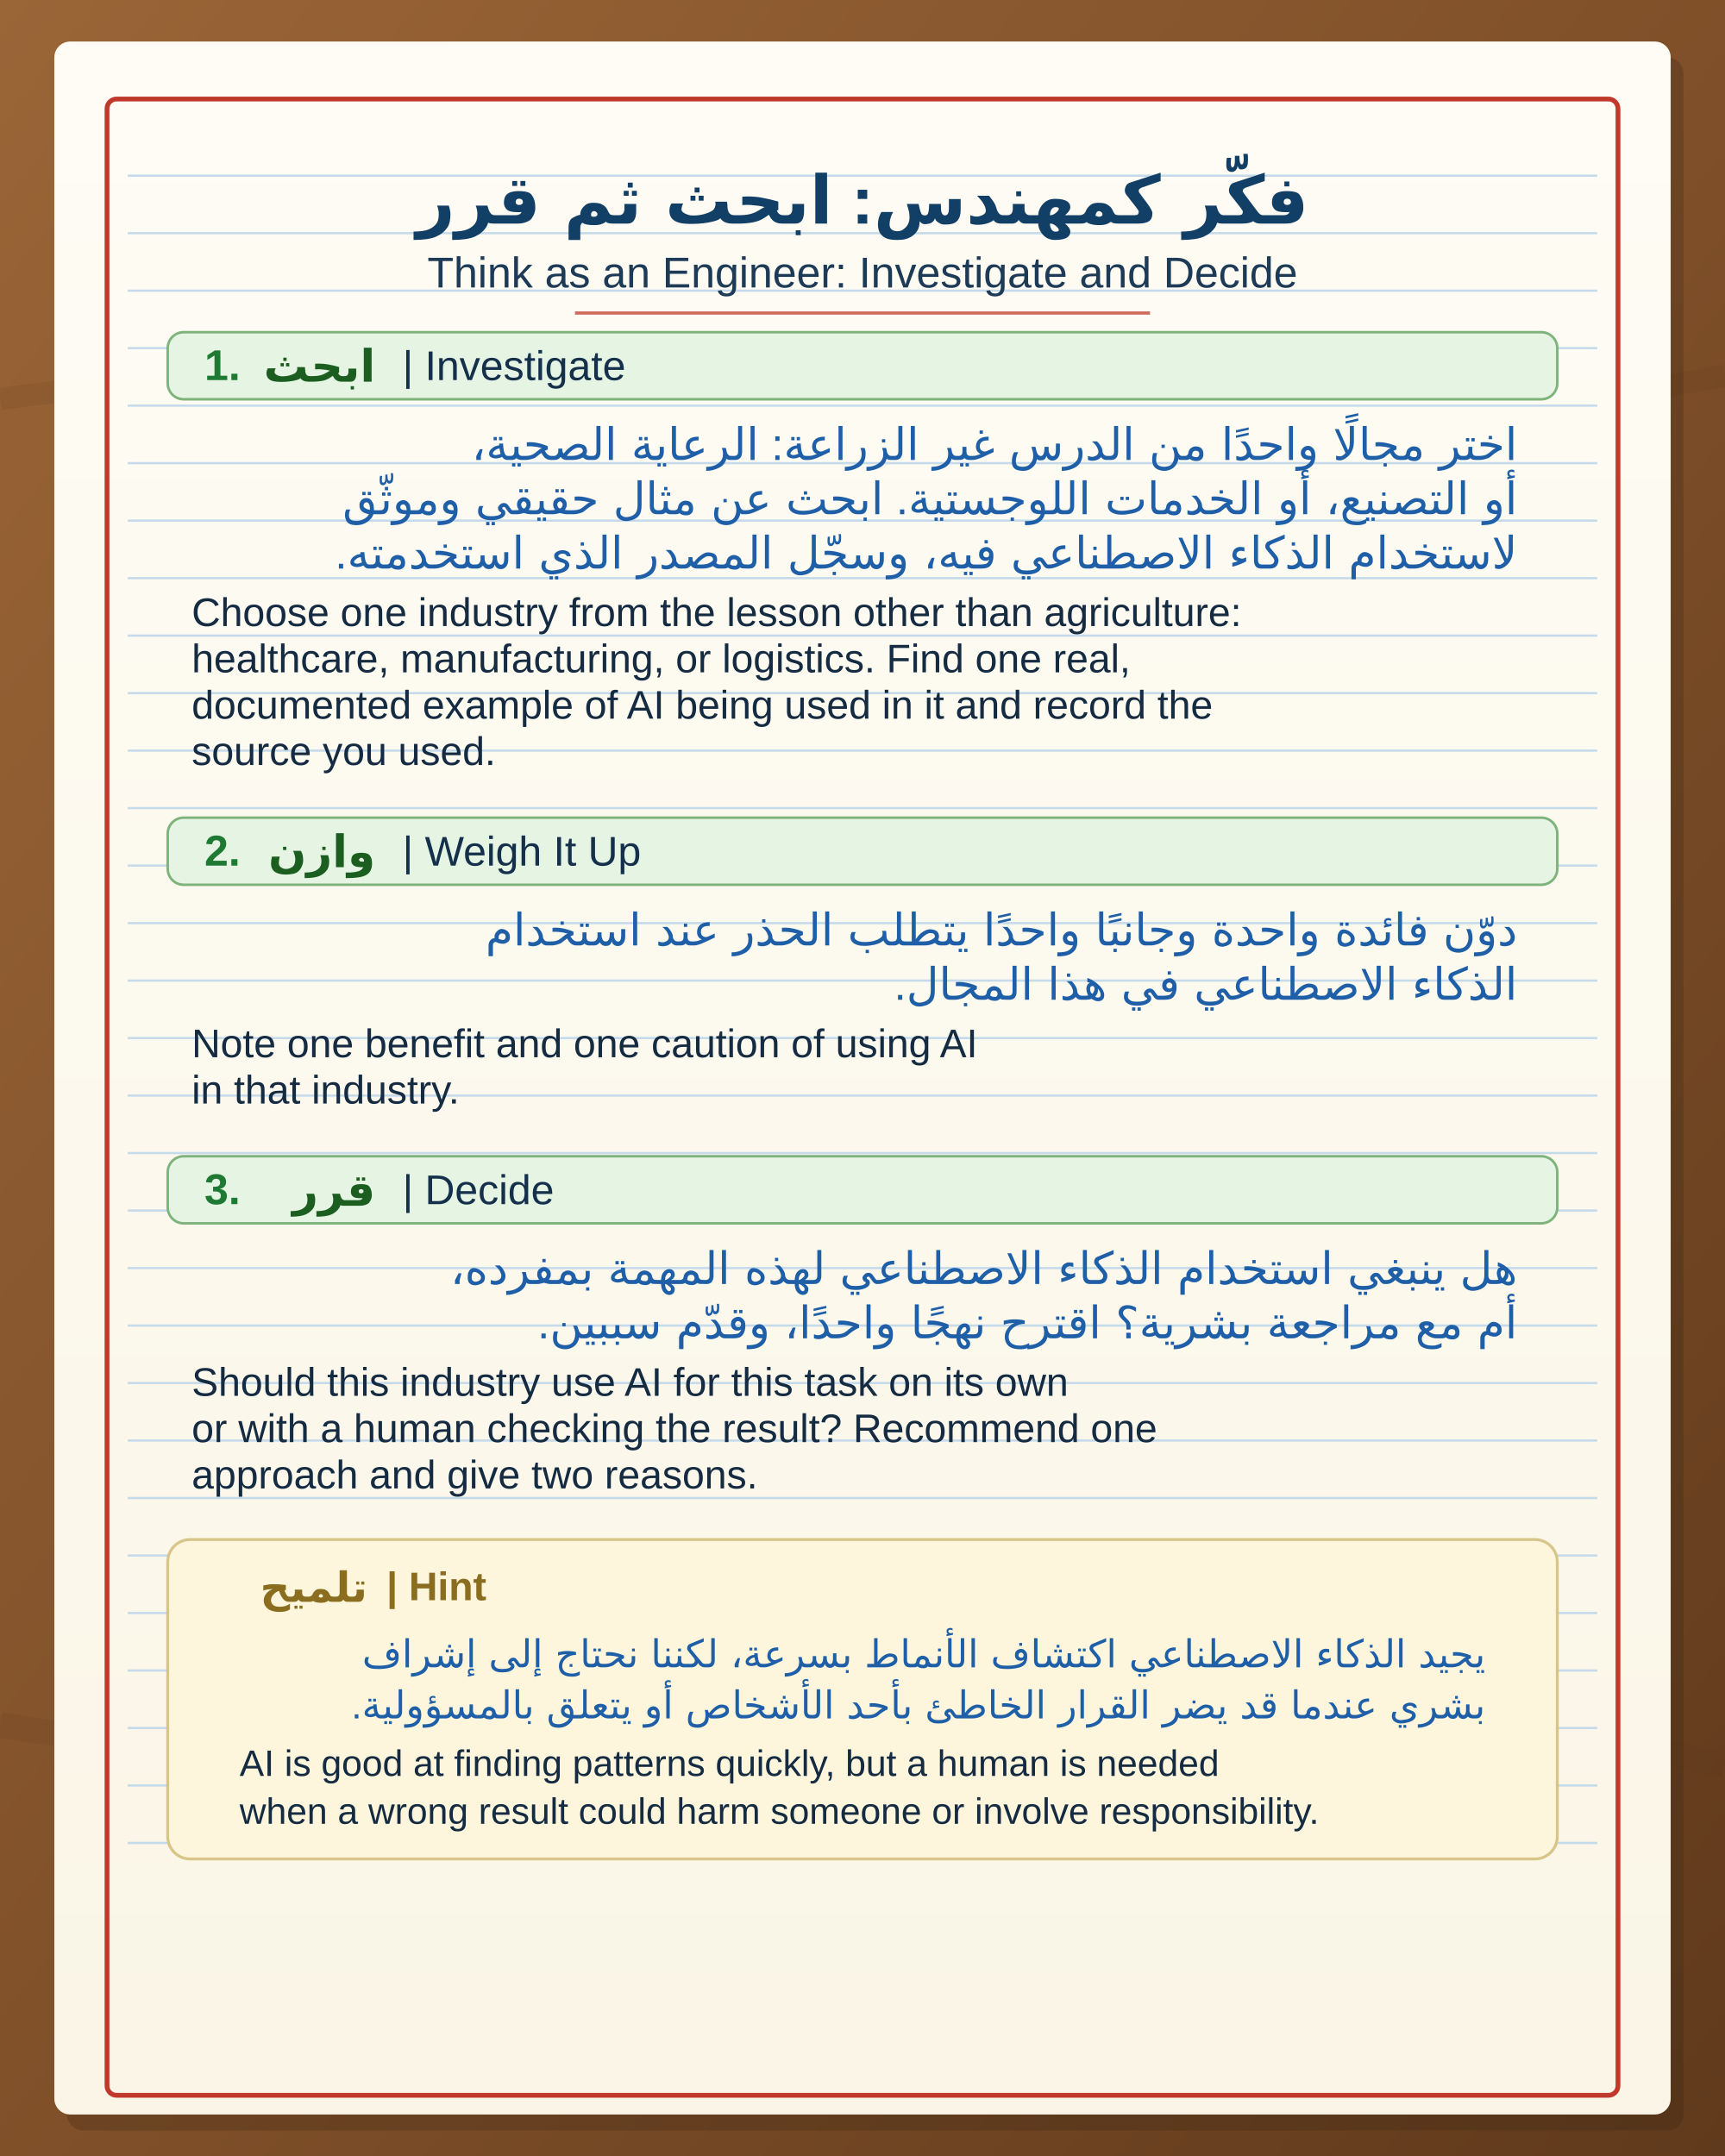
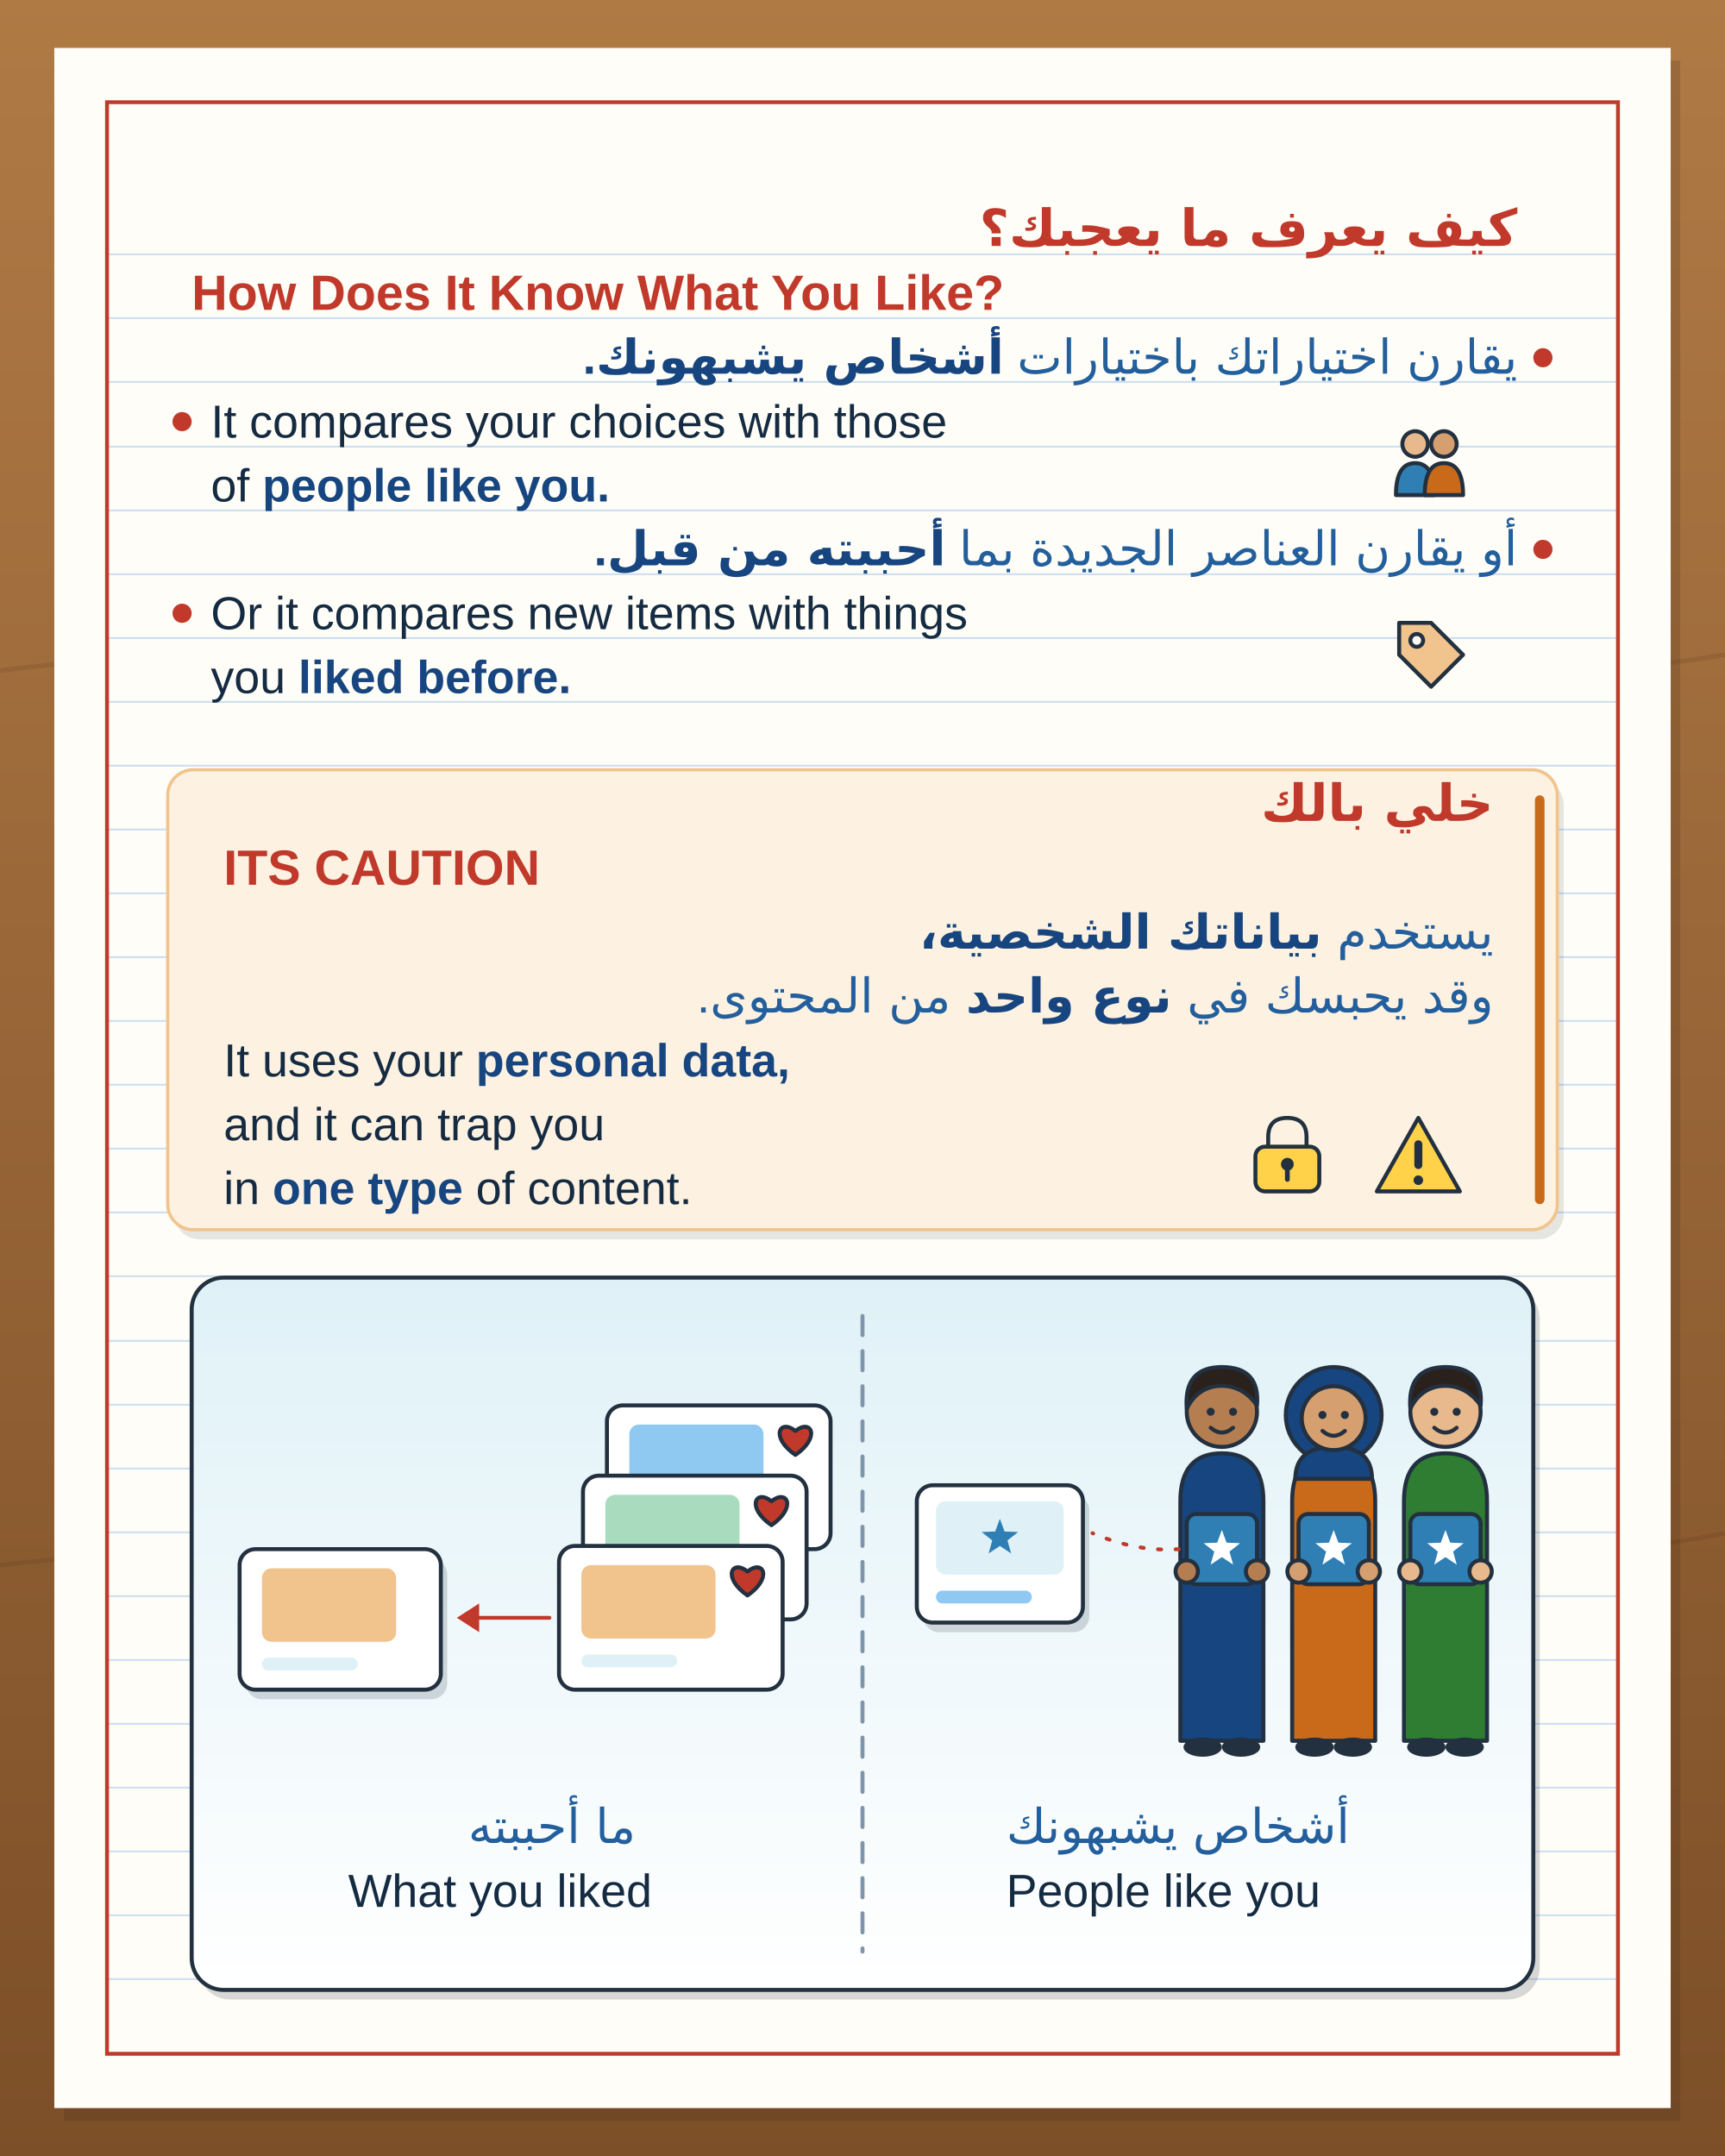
<svg xmlns="http://www.w3.org/2000/svg" width="1080" height="1350" viewBox="0 0 1080 1350" preserveAspectRatio="xMidYMid meet" style="width:100%;height:auto;max-width:1080px;display:block;margin:0 auto;">
  <defs>
-     <linearGradient id="deskWoodGrad" x1="0" y1="0" x2="1" y2="1">
-       <stop offset="0" stop-color="#9a6537" />
-       <stop offset="0.55" stop-color="#7d4e28" />
-       <stop offset="1" stop-color="#603a1c" />
+     <linearGradient id="pmDesk" x1="0" y1="0" x2="0" y2="1">
+       <stop offset="0" stop-color="#b07a45" />
+       <stop offset="1" stop-color="#7d4f28" />
    </linearGradient>
-     <linearGradient id="paperSheetGrad" x1="0" y1="0" x2="0" y2="1">
-       <stop offset="0" stop-color="#fefcf5" />
-       <stop offset="1" stop-color="#faf5e6" />
+     <pattern id="pmRules" x="0" y="120" width="1080" height="40" patternUnits="userSpaceOnUse">
+       <line x1="0" y1="39.5" x2="1080" y2="39.5" stroke="#cfe0f0" stroke-width="1.4" />
+     </pattern>
+     <linearGradient id="ilBg" x1="0" y1="0" x2="0" y2="1">
+       <stop offset="0" stop-color="#dff1f7" />
+       <stop offset="1" stop-color="#ffffff" />
    </linearGradient>
  </defs>
-   <rect x="0" y="0" width="1080" height="1350" fill="url(#deskWoodGrad)" />
-   <path d="M0 250 C 300 205, 760 300, 1080 235" fill="none" stroke="#4d2d13" stroke-width="14" opacity="0.10" />
-   <path d="M0 1080 C 340 1140, 720 1030, 1080 1105" fill="none" stroke="#4d2d13" stroke-width="16" opacity="0.09" />
-   <rect x="42" y="36" width="1012" height="1298" rx="10" fill="#2b1a0c" opacity="0.22" />
-   <rect x="34" y="26" width="1012" height="1298" rx="10" fill="url(#paperSheetGrad)" />
-   <g stroke="#c5daea" stroke-width="1.4">
-     <line x1="80" y1="110" x2="1000" y2="110" />
-     <line x1="80" y1="146" x2="1000" y2="146" />
-     <line x1="80" y1="182" x2="1000" y2="182" />
-     <line x1="80" y1="218" x2="1000" y2="218" />
-     <line x1="80" y1="254" x2="1000" y2="254" />
-     <line x1="80" y1="290" x2="1000" y2="290" />
-     <line x1="80" y1="326" x2="1000" y2="326" />
-     <line x1="80" y1="362" x2="1000" y2="362" />
-     <line x1="80" y1="398" x2="1000" y2="398" />
-     <line x1="80" y1="434" x2="1000" y2="434" />
-     <line x1="80" y1="470" x2="1000" y2="470" />
-     <line x1="80" y1="506" x2="1000" y2="506" />
-     <line x1="80" y1="542" x2="1000" y2="542" />
-     <line x1="80" y1="578" x2="1000" y2="578" />
-     <line x1="80" y1="614" x2="1000" y2="614" />
-     <line x1="80" y1="650" x2="1000" y2="650" />
-     <line x1="80" y1="686" x2="1000" y2="686" />
-     <line x1="80" y1="722" x2="1000" y2="722" />
-     <line x1="80" y1="758" x2="1000" y2="758" />
-     <line x1="80" y1="794" x2="1000" y2="794" />
-     <line x1="80" y1="830" x2="1000" y2="830" />
-     <line x1="80" y1="866" x2="1000" y2="866" />
-     <line x1="80" y1="902" x2="1000" y2="902" />
-     <line x1="80" y1="938" x2="1000" y2="938" />
-     <line x1="80" y1="974" x2="1000" y2="974" />
-     <line x1="80" y1="1010" x2="1000" y2="1010" />
-     <line x1="80" y1="1046" x2="1000" y2="1046" />
-     <line x1="80" y1="1082" x2="1000" y2="1082" />
-     <line x1="80" y1="1118" x2="1000" y2="1118" />
-     <line x1="80" y1="1154" x2="1000" y2="1154" />
+   <rect x="0" y="0" width="1080" height="1350" fill="url(#pmDesk)" />
+   <path d="M0 420 C 300 380, 700 470, 1080 410" fill="none" stroke="#3a2411" stroke-width="3" opacity=".12" />
+   <path d="M0 980 C 350 940, 720 1030, 1080 960" fill="none" stroke="#3a2411" stroke-width="3" opacity=".12" />
+   <rect x="40" y="38" width="1012" height="1290" fill="#3a2411" opacity=".18" />
+   <rect x="34" y="30" width="1012" height="1290" fill="#fffdf7" />
+   <rect x="67" y="120" width="946" height="1152" fill="url(#pmRules)" />
+   <rect x="67" y="64" width="946" height="1222" fill="none" stroke="#c0392b" stroke-width="2.4" />
+   <rect x="109" y="488" width="870" height="288" rx="16" fill="#22303f" opacity=".12" />
+   <rect x="124" y="806" width="840" height="446" rx="20" fill="#22303f" opacity=".18" />
+   <rect x="105" y="482" width="870" height="288" rx="16" fill="#fdf1e2" stroke="#f0c48c" stroke-width="2" />
+   <rect x="961" y="498" width="6" height="256" rx="3" fill="#c96a1b" />
+   <circle cx="966" cy="224" r="6" fill="#c0392b" />
+   <circle cx="114" cy="264" r="6" fill="#c0392b" />
+   <circle cx="966" cy="344" r="6" fill="#c0392b" />
+   <circle cx="114" cy="384" r="6" fill="#c0392b" />
+   <g>
+     <rect x="120" y="800" width="840" height="446" rx="20" fill="url(#ilBg)" />
+     <line x1="540" y1="824" x2="540" y2="1222" stroke="#7f95ab" stroke-width="2.5" stroke-linecap="round" stroke-dasharray="12 10" />
+     <g transform="translate(905 0)">
+       <path d="M -26 1090 V 940 Q -26 910 0 910 Q 26 910 26 940 V 1090 Z" fill="#2e7d32" stroke="#22303f" stroke-width="2.5" stroke-linejoin="round" />
+       <ellipse cx="-12" cy="1094" rx="12" ry="6" fill="#22303f" />
+       <ellipse cx="12" cy="1094" rx="12" ry="6" fill="#22303f" />
+       <circle cx="0" cy="884" r="22" fill="#e8b98d" stroke="#22303f" stroke-width="2.5" />
+       <path d="M -22 882 Q -24 856 0 856 Q 24 856 22 880 Q 12 866 -4 868 Q -16 870 -22 882 Z" fill="#2b211c" stroke="#22303f" stroke-width="2.5" stroke-linejoin="round" />
+       <circle cx="-7" cy="884" r="2.5" fill="#22303f" />
+       <circle cx="7" cy="884" r="2.5" fill="#22303f" />
+       <path d="M -7 894 Q 0 900 7 894" fill="none" stroke="#22303f" stroke-width="2.5" stroke-linecap="round" />
+       <rect x="-22" y="948" width="44" height="44" rx="6" fill="#2f7fb5" stroke="#22303f" stroke-width="2.5" stroke-linejoin="round" />
+       <polygon points="0,958 2.94,965.95 11.41,966.29 4.76,971.55 7.05,979.71 0,975 -7.05,979.71 -4.76,971.55 -11.41,966.29 -2.94,965.95" fill="#ffffff" />
+       <circle cx="-22" cy="984" r="7" fill="#e8b98d" stroke="#22303f" stroke-width="2.5" />
+       <circle cx="22" cy="984" r="7" fill="#e8b98d" stroke="#22303f" stroke-width="2.5" />
+     </g>
+     <g transform="translate(835 0)">
+       <circle cx="0" cy="886" r="30" fill="#17457f" stroke="#22303f" stroke-width="2.5" />
+       <path d="M -26 1090 V 940 Q -26 910 0 910 Q 26 910 26 940 V 1090 Z" fill="#c96a1b" stroke="#22303f" stroke-width="2.5" stroke-linejoin="round" />
+       <path d="M -24 926 Q -24 906 0 906 Q 24 906 24 926 Z" fill="#17457f" stroke="#22303f" stroke-width="2.5" stroke-linejoin="round" />
+       <ellipse cx="-12" cy="1094" rx="12" ry="6" fill="#22303f" />
+       <ellipse cx="12" cy="1094" rx="12" ry="6" fill="#22303f" />
+       <circle cx="0" cy="888" r="20" fill="#d59f6f" stroke="#22303f" stroke-width="2.5" />
+       <circle cx="-7" cy="886" r="2.5" fill="#22303f" />
+       <circle cx="7" cy="886" r="2.5" fill="#22303f" />
+       <path d="M -7 896 Q 0 902 7 896" fill="none" stroke="#22303f" stroke-width="2.5" stroke-linecap="round" />
+       <rect x="-22" y="948" width="44" height="44" rx="6" fill="#2f7fb5" stroke="#22303f" stroke-width="2.5" stroke-linejoin="round" />
+       <polygon points="0,958 2.94,965.95 11.41,966.29 4.76,971.55 7.05,979.71 0,975 -7.05,979.71 -4.76,971.55 -11.41,966.29 -2.94,965.95" fill="#ffffff" />
+       <circle cx="-22" cy="984" r="7" fill="#d59f6f" stroke="#22303f" stroke-width="2.5" />
+       <circle cx="22" cy="984" r="7" fill="#d59f6f" stroke="#22303f" stroke-width="2.5" />
+     </g>
+     <g transform="translate(765 0)">
+       <path d="M -26 1090 V 940 Q -26 910 0 910 Q 26 910 26 940 V 1090 Z" fill="#17457f" stroke="#22303f" stroke-width="2.5" stroke-linejoin="round" />
+       <ellipse cx="-12" cy="1094" rx="12" ry="6" fill="#22303f" />
+       <ellipse cx="12" cy="1094" rx="12" ry="6" fill="#22303f" />
+       <circle cx="0" cy="884" r="22" fill="#b57e50" stroke="#22303f" stroke-width="2.5" />
+       <path d="M -22 882 Q -24 856 0 856 Q 24 856 22 880 Q 12 866 -4 868 Q -16 870 -22 882 Z" fill="#2b211c" stroke="#22303f" stroke-width="2.5" stroke-linejoin="round" />
+       <circle cx="-7" cy="884" r="2.5" fill="#22303f" />
+       <circle cx="7" cy="884" r="2.5" fill="#22303f" />
+       <path d="M -7 894 Q 0 900 7 894" fill="none" stroke="#22303f" stroke-width="2.5" stroke-linecap="round" />
+       <rect x="-22" y="948" width="44" height="44" rx="6" fill="#2f7fb5" stroke="#22303f" stroke-width="2.5" stroke-linejoin="round" />
+       <polygon points="0,958 2.94,965.95 11.41,966.29 4.76,971.55 7.05,979.71 0,975 -7.05,979.71 -4.76,971.55 -11.41,966.29 -2.94,965.95" fill="#ffffff" />
+       <circle cx="-22" cy="984" r="7" fill="#b57e50" stroke="#22303f" stroke-width="2.5" />
+       <circle cx="22" cy="984" r="7" fill="#b57e50" stroke="#22303f" stroke-width="2.5" />
+     </g>
+     <path d="M 738 970 Q 712 972 684 960" fill="none" stroke="#c0392b" stroke-width="2.4" stroke-linecap="round" stroke-dasharray="2 9" />
+     <rect x="578" y="936" width="104" height="86" rx="10" fill="#22303f" opacity=".18" />
+     <rect x="574" y="930" width="104" height="86" rx="10" fill="#ffffff" stroke="#22303f" stroke-width="2.5" stroke-linejoin="round" />
+     <rect x="586" y="940" width="80" height="46" rx="6" fill="#dff1f7" />
+     <g transform="translate(626 -7)">
+       <polygon points="0,958 2.94,965.95 11.41,966.29 4.76,971.55 7.05,979.71 0,975 -7.05,979.71 -4.76,971.55 -11.41,966.29 -2.94,965.95" fill="#2f7fb5" />
+     </g>
+     <rect x="586" y="996" width="60" height="8" rx="4" fill="#8fc9f2" />
+     <rect x="380" y="880" width="140" height="90" rx="10" fill="#ffffff" stroke="#22303f" stroke-width="2.5" stroke-linejoin="round" />
+     <rect x="394" y="892" width="84" height="46" rx="6" fill="#8fc9f2" />
+     <g transform="translate(498 902)">
+       <path d="M 0 9 C -16 -2 -10 -14 0 -6 C 10 -14 16 -2 0 9 Z" fill="#c0392b" stroke="#22303f" stroke-width="2.5" stroke-linejoin="round" />
+     </g>
+     <rect x="365" y="924" width="140" height="90" rx="10" fill="#ffffff" stroke="#22303f" stroke-width="2.5" stroke-linejoin="round" />
+     <rect x="379" y="936" width="84" height="46" rx="6" fill="#a9dcbe" />
+     <g transform="translate(483 946)">
+       <path d="M 0 9 C -16 -2 -10 -14 0 -6 C 10 -14 16 -2 0 9 Z" fill="#c0392b" stroke="#22303f" stroke-width="2.5" stroke-linejoin="round" />
+     </g>
+     <rect x="350" y="968" width="140" height="90" rx="10" fill="#ffffff" stroke="#22303f" stroke-width="2.5" stroke-linejoin="round" />
+     <rect x="364" y="980" width="84" height="46" rx="6" fill="#f0c48c" />
+     <rect x="364" y="1036" width="60" height="8" rx="4" fill="#dff1f7" />
+     <g transform="translate(468 990)">
+       <path d="M 0 9 C -16 -2 -10 -14 0 -6 C 10 -14 16 -2 0 9 Z" fill="#c0392b" stroke="#22303f" stroke-width="2.5" stroke-linejoin="round" />
+     </g>
+     <line x1="344" y1="1013" x2="300" y2="1013" stroke="#c0392b" stroke-width="2.4" stroke-linecap="round" />
+     <polygon points="286,1013 300,1004 300,1022" fill="#c0392b" />
+     <rect x="154" y="976" width="126" height="88" rx="10" fill="#22303f" opacity=".18" />
+     <rect x="150" y="970" width="126" height="88" rx="10" fill="#ffffff" stroke="#22303f" stroke-width="2.5" stroke-linejoin="round" />
+     <rect x="164" y="982" width="84" height="46" rx="6" fill="#f0c48c" />
+     <rect x="164" y="1038" width="60" height="8" rx="4" fill="#dff1f7" />
+     <rect x="120" y="800" width="840" height="446" rx="20" fill="none" stroke="#22303f" stroke-width="2.5" stroke-linejoin="round" />
  </g>
-   <rect x="67" y="62" width="946" height="1250" rx="6" fill="none" stroke="#c0392b" stroke-width="3" />
-   <rect x="105" y="208" width="870" height="42" rx="10" fill="#e6f4e4" stroke="#7fb37c" stroke-width="1.6" />
-   <rect x="105" y="512" width="870" height="42" rx="10" fill="#e6f4e4" stroke="#7fb37c" stroke-width="1.6" />
-   <rect x="105" y="724" width="870" height="42" rx="10" fill="#e6f4e4" stroke="#7fb37c" stroke-width="1.6" />
-   <rect x="105" y="964" width="870" height="200" rx="14" fill="#fdf6dc" stroke="#d8c689" stroke-width="1.8" />
-   <line x1="360" y1="196" x2="720" y2="196" stroke="#c0392b" stroke-width="2" opacity="0.75" />
-   <text x="540" y="140" direction="rtl" unicode-bidi="plaintext" text-anchor="middle" font-family="Tahoma, Arial, Segoe UI, sans-serif" font-size="42" font-weight="bold" fill="#123f66">فكّر كمهندس: ابحث ثم قرر</text>
-   <text x="540" y="180" direction="ltr" unicode-bidi="plaintext" text-anchor="middle" font-family="Segoe Print, Comic Sans MS, Arial, sans-serif" font-size="27" fill="#1d3a56">Think as an Engineer: Investigate and Decide</text>
-   <text x="128" y="238" direction="ltr" unicode-bidi="plaintext" text-anchor="start" font-family="Segoe Print, Comic Sans MS, Arial, sans-serif" font-size="27" font-weight="bold" fill="#1e7a33">1.</text>
-   <text x="235" y="239" direction="rtl" unicode-bidi="plaintext" text-anchor="start" font-family="Tahoma, Arial, Segoe UI, sans-serif" font-size="28" font-weight="bold" fill="#1b5e20">ابحث</text>
-   <text x="252" y="238" direction="ltr" unicode-bidi="plaintext" text-anchor="start" font-family="Segoe Print, Comic Sans MS, Arial, sans-serif" font-size="26" fill="#14304a">| Investigate</text>
-   <text x="950" y="288" direction="rtl" unicode-bidi="plaintext" text-anchor="start" font-family="Tahoma, Arial, Segoe UI, sans-serif" font-size="28" fill="#1e5fa8">
-     <tspan x="950" dy="0">اختر مجالًا واحدًا من الدرس غير الزراعة: الرعاية الصحية،</tspan>
-     <tspan x="950" dy="34">أو التصنيع، أو الخدمات اللوجستية. ابحث عن مثال حقيقي وموثّق</tspan>
-     <tspan x="950" dy="34">لاستخدام الذكاء الاصطناعي فيه، وسجّل المصدر الذي استخدمته.</tspan>
+   <g transform="translate(870 264)">
+     <path d="M4 46 Q4 26 16 26 Q28 26 28 46 Z" fill="#2f7fb5" stroke="#22303f" stroke-width="2.5" stroke-linejoin="round" />
+     <circle cx="16" cy="14" r="8" fill="#e8b98d" stroke="#22303f" stroke-width="2.5" />
+     <path d="M22 46 Q22 26 34 26 Q46 26 46 46 Z" fill="#c96a1b" stroke="#22303f" stroke-width="2.5" stroke-linejoin="round" />
+     <circle cx="34" cy="14" r="8" fill="#d59f6f" stroke="#22303f" stroke-width="2.5" />
+   </g>
+   <g transform="translate(870 384)">
+     <path d="M6 6 H26 L46 26 L26 46 L6 26 Z" fill="#f0c48c" stroke="#22303f" stroke-width="2.5" stroke-linejoin="round" />
+     <circle cx="17" cy="17" r="4" fill="#fffdf7" stroke="#22303f" stroke-width="2.5" />
+   </g>
+   <g transform="translate(780 696)">
+     <path d="M14 24 V16 Q14 4 26 4 Q38 4 38 16 V24" fill="none" stroke="#22303f" stroke-width="2.5" stroke-linecap="round" stroke-linejoin="round" />
+     <rect x="6" y="22" width="40" height="28" rx="6" fill="#ffd24a" stroke="#22303f" stroke-width="2.5" stroke-linejoin="round" />
+     <circle cx="26" cy="33" r="4" fill="#22303f" />
+     <rect x="24.5" y="35" width="3" height="9" rx="1.5" fill="#22303f" />
+   </g>
+   <g transform="translate(860 696)">
+     <polygon points="28,4 54,50 2,50" fill="#ffd24a" stroke="#22303f" stroke-width="2.5" stroke-linejoin="round" />
+     <rect x="25.5" y="18" width="5" height="18" rx="2.5" fill="#22303f" />
+     <circle cx="28" cy="43" r="3" fill="#22303f" />
+   </g>
+   <text x="950" y="154" direction="rtl" unicode-bidi="plaintext" text-anchor="start" font-family="Tahoma, Arial, Segoe UI, sans-serif" font-size="32" font-weight="bold" fill="#c0392b">كيف يعرف ما يعجبك؟</text>
+   <text x="120" y="194" direction="ltr" unicode-bidi="plaintext" text-anchor="start" font-family="Segoe Print, Comic Sans MS, Arial, sans-serif" font-size="31" font-weight="bold" fill="#c0392b">How Does It Know What You Like?</text>
+   <text x="950" y="234" direction="rtl" unicode-bidi="plaintext" text-anchor="start" font-family="Tahoma, Arial, Segoe UI, sans-serif" font-size="30" fill="#225f9c">يقارن اختياراتك باختيارات <tspan font-weight="bold" fill="#17457f">أشخاص يشبهونك.</tspan>
  </text>
-   <text x="120" y="392" direction="ltr" unicode-bidi="plaintext" text-anchor="start" font-family="Segoe Print, Comic Sans MS, Arial, sans-serif" font-size="25" fill="#152b42">
-     <tspan x="120" dy="0">Choose one industry from the lesson other than agriculture:</tspan>
-     <tspan x="120" dy="29">healthcare, manufacturing, or logistics. Find one real,</tspan>
-     <tspan x="120" dy="29">documented example of AI being used in it and record the</tspan>
-     <tspan x="120" dy="29">source you used.</tspan>
+   <text x="132" y="274" direction="ltr" unicode-bidi="plaintext" text-anchor="start" font-family="Segoe Print, Comic Sans MS, Arial, sans-serif" font-size="29" fill="#152b42">
+     <tspan x="132" dy="0">It compares your choices with those</tspan>
+     <tspan x="132" dy="40">of <tspan font-weight="bold" fill="#17457f">people like you.</tspan>
+     </tspan>
  </text>
-   <text x="128" y="542" direction="ltr" unicode-bidi="plaintext" text-anchor="start" font-family="Segoe Print, Comic Sans MS, Arial, sans-serif" font-size="27" font-weight="bold" fill="#1e7a33">2.</text>
-   <text x="235" y="543" direction="rtl" unicode-bidi="plaintext" text-anchor="start" font-family="Tahoma, Arial, Segoe UI, sans-serif" font-size="28" font-weight="bold" fill="#1b5e20">وازن</text>
-   <text x="252" y="542" direction="ltr" unicode-bidi="plaintext" text-anchor="start" font-family="Segoe Print, Comic Sans MS, Arial, sans-serif" font-size="26" fill="#14304a">| Weigh It Up</text>
-   <text x="950" y="592" direction="rtl" unicode-bidi="plaintext" text-anchor="start" font-family="Tahoma, Arial, Segoe UI, sans-serif" font-size="28" fill="#1e5fa8">
-     <tspan x="950" dy="0">دوّن فائدة واحدة وجانبًا واحدًا يتطلب الحذر عند استخدام</tspan>
-     <tspan x="950" dy="34">الذكاء الاصطناعي في هذا المجال.</tspan>
+   <text x="950" y="354" direction="rtl" unicode-bidi="plaintext" text-anchor="start" font-family="Tahoma, Arial, Segoe UI, sans-serif" font-size="30" fill="#225f9c">أو يقارن العناصر الجديدة بما <tspan font-weight="bold" fill="#17457f">أحببته من قبل.</tspan>
  </text>
-   <text x="120" y="662" direction="ltr" unicode-bidi="plaintext" text-anchor="start" font-family="Segoe Print, Comic Sans MS, Arial, sans-serif" font-size="25" fill="#152b42">
-     <tspan x="120" dy="0">Note one benefit and one caution of using AI</tspan>
-     <tspan x="120" dy="29">in that industry.</tspan>
+   <text x="132" y="394" direction="ltr" unicode-bidi="plaintext" text-anchor="start" font-family="Segoe Print, Comic Sans MS, Arial, sans-serif" font-size="29" fill="#152b42">
+     <tspan x="132" dy="0">Or it compares new items with things</tspan>
+     <tspan x="132" dy="40">you <tspan font-weight="bold" fill="#17457f">liked before.</tspan>
+     </tspan>
  </text>
-   <text x="128" y="754" direction="ltr" unicode-bidi="plaintext" text-anchor="start" font-family="Segoe Print, Comic Sans MS, Arial, sans-serif" font-size="27" font-weight="bold" fill="#1e7a33">3.</text>
-   <text x="235" y="755" direction="rtl" unicode-bidi="plaintext" text-anchor="start" font-family="Tahoma, Arial, Segoe UI, sans-serif" font-size="28" font-weight="bold" fill="#1b5e20">قرر</text>
-   <text x="252" y="754" direction="ltr" unicode-bidi="plaintext" text-anchor="start" font-family="Segoe Print, Comic Sans MS, Arial, sans-serif" font-size="26" fill="#14304a">| Decide</text>
-   <text x="950" y="804" direction="rtl" unicode-bidi="plaintext" text-anchor="start" font-family="Tahoma, Arial, Segoe UI, sans-serif" font-size="28" fill="#1e5fa8">
-     <tspan x="950" dy="0">هل ينبغي استخدام الذكاء الاصطناعي لهذه المهمة بمفرده،</tspan>
-     <tspan x="950" dy="34">أم مع مراجعة بشرية؟ اقترح نهجًا واحدًا، وقدّم سببين.</tspan>
+   <text x="935" y="514" direction="rtl" unicode-bidi="plaintext" text-anchor="start" font-family="Tahoma, Arial, Segoe UI, sans-serif" font-size="32" font-weight="bold" fill="#c0392b">خلي بالك</text>
+   <text x="140" y="554" direction="ltr" unicode-bidi="plaintext" text-anchor="start" font-family="Segoe Print, Comic Sans MS, Arial, sans-serif" font-size="31" font-weight="bold" fill="#c0392b">ITS CAUTION</text>
+   <text x="935" y="594" direction="rtl" unicode-bidi="plaintext" text-anchor="start" font-family="Tahoma, Arial, Segoe UI, sans-serif" font-size="30" fill="#225f9c">
+     <tspan x="935" dy="0">يستخدم <tspan font-weight="bold" fill="#17457f">بياناتك الشخصية،</tspan>
+     </tspan>
+     <tspan x="935" dy="40">وقد يحبسك في <tspan font-weight="bold" fill="#17457f">نوع واحد</tspan> من المحتوى.</tspan>
  </text>
-   <text x="120" y="874" direction="ltr" unicode-bidi="plaintext" text-anchor="start" font-family="Segoe Print, Comic Sans MS, Arial, sans-serif" font-size="25" fill="#152b42">
-     <tspan x="120" dy="0">Should this industry use AI for this task on its own</tspan>
-     <tspan x="120" dy="29">or with a human checking the result? Recommend one</tspan>
-     <tspan x="120" dy="29">approach and give two reasons.</tspan>
+   <text x="140" y="674" direction="ltr" unicode-bidi="plaintext" text-anchor="start" font-family="Segoe Print, Comic Sans MS, Arial, sans-serif" font-size="29" fill="#152b42">
+     <tspan x="140" dy="0">It uses your <tspan font-weight="bold" fill="#17457f">personal data,</tspan>
+     </tspan>
+     <tspan x="140" dy="40">and it can trap you</tspan>
+     <tspan x="140" dy="40">in <tspan font-weight="bold" fill="#17457f">one type</tspan> of content.</tspan>
  </text>
-   <text x="230" y="1003" direction="rtl" unicode-bidi="plaintext" text-anchor="start" font-family="Tahoma, Arial, Segoe UI, sans-serif" font-size="26" font-weight="bold" fill="#8a6d1f">تلميح</text>
-   <text x="242" y="1002" direction="ltr" unicode-bidi="plaintext" text-anchor="start" font-family="Segoe Print, Comic Sans MS, Arial, sans-serif" font-size="25" font-weight="bold" fill="#8a6d1f">| Hint</text>
-   <text x="930" y="1044" direction="rtl" unicode-bidi="plaintext" text-anchor="start" font-family="Tahoma, Arial, Segoe UI, sans-serif" font-size="24" fill="#1e5fa8">
-     <tspan x="930" dy="0">يجيد الذكاء الاصطناعي اكتشاف الأنماط بسرعة، لكننا نحتاج إلى إشراف</tspan>
-     <tspan x="930" dy="32">بشري عندما قد يضر القرار الخاطئ بأحد الأشخاص أو يتعلق بالمسؤولية.</tspan>
-   </text>
-   <text x="150" y="1112" direction="ltr" unicode-bidi="plaintext" text-anchor="start" font-family="Segoe Print, Comic Sans MS, Arial, sans-serif" font-size="23" fill="#152b42">
-     <tspan x="150" dy="0">AI is good at finding patterns quickly, but a human is needed</tspan>
-     <tspan x="150" dy="30">when a wrong result could harm someone or involve responsibility.</tspan>
-   </text>
+   <text x="845" y="1154" direction="rtl" unicode-bidi="plaintext" text-anchor="start" font-family="Tahoma, Arial, Segoe UI, sans-serif" font-size="30" fill="#225f9c">أشخاص يشبهونك</text>
+   <text x="630" y="1194" direction="ltr" unicode-bidi="plaintext" text-anchor="start" font-family="Segoe Print, Comic Sans MS, Arial, sans-serif" font-size="29" fill="#152b42">People like you</text>
+   <text x="398" y="1154" direction="rtl" unicode-bidi="plaintext" text-anchor="start" font-family="Tahoma, Arial, Segoe UI, sans-serif" font-size="30" fill="#225f9c">ما أحببته</text>
+   <text x="218" y="1194" direction="ltr" unicode-bidi="plaintext" text-anchor="start" font-family="Segoe Print, Comic Sans MS, Arial, sans-serif" font-size="29" fill="#152b42">What you liked</text>
</svg>
